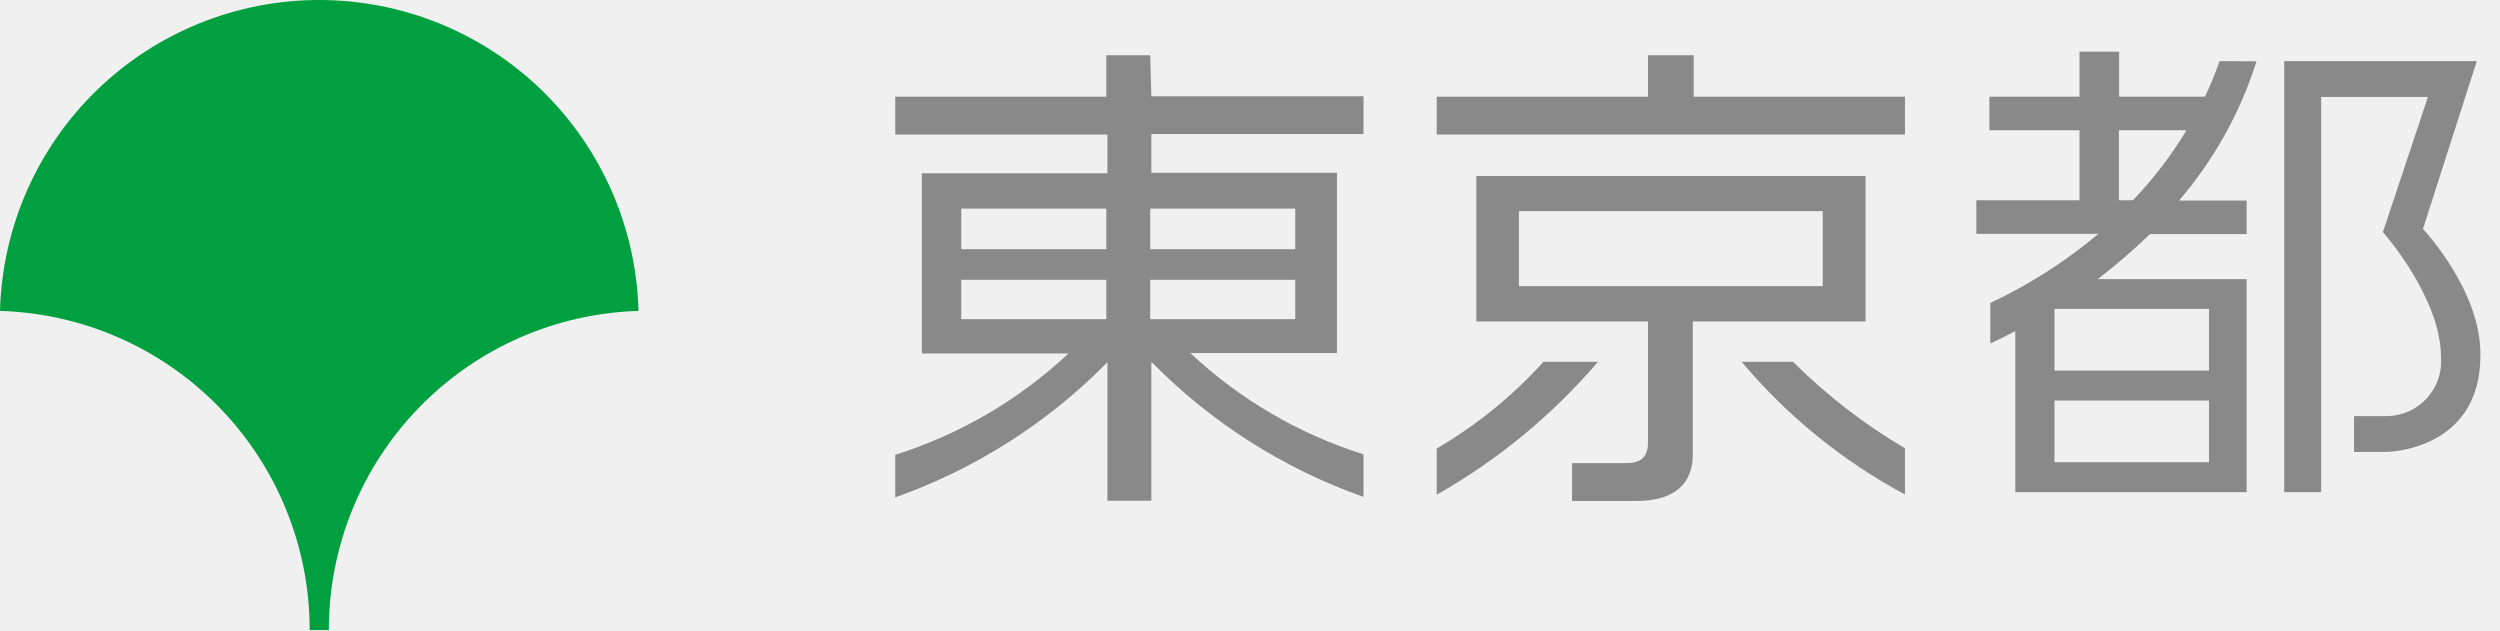
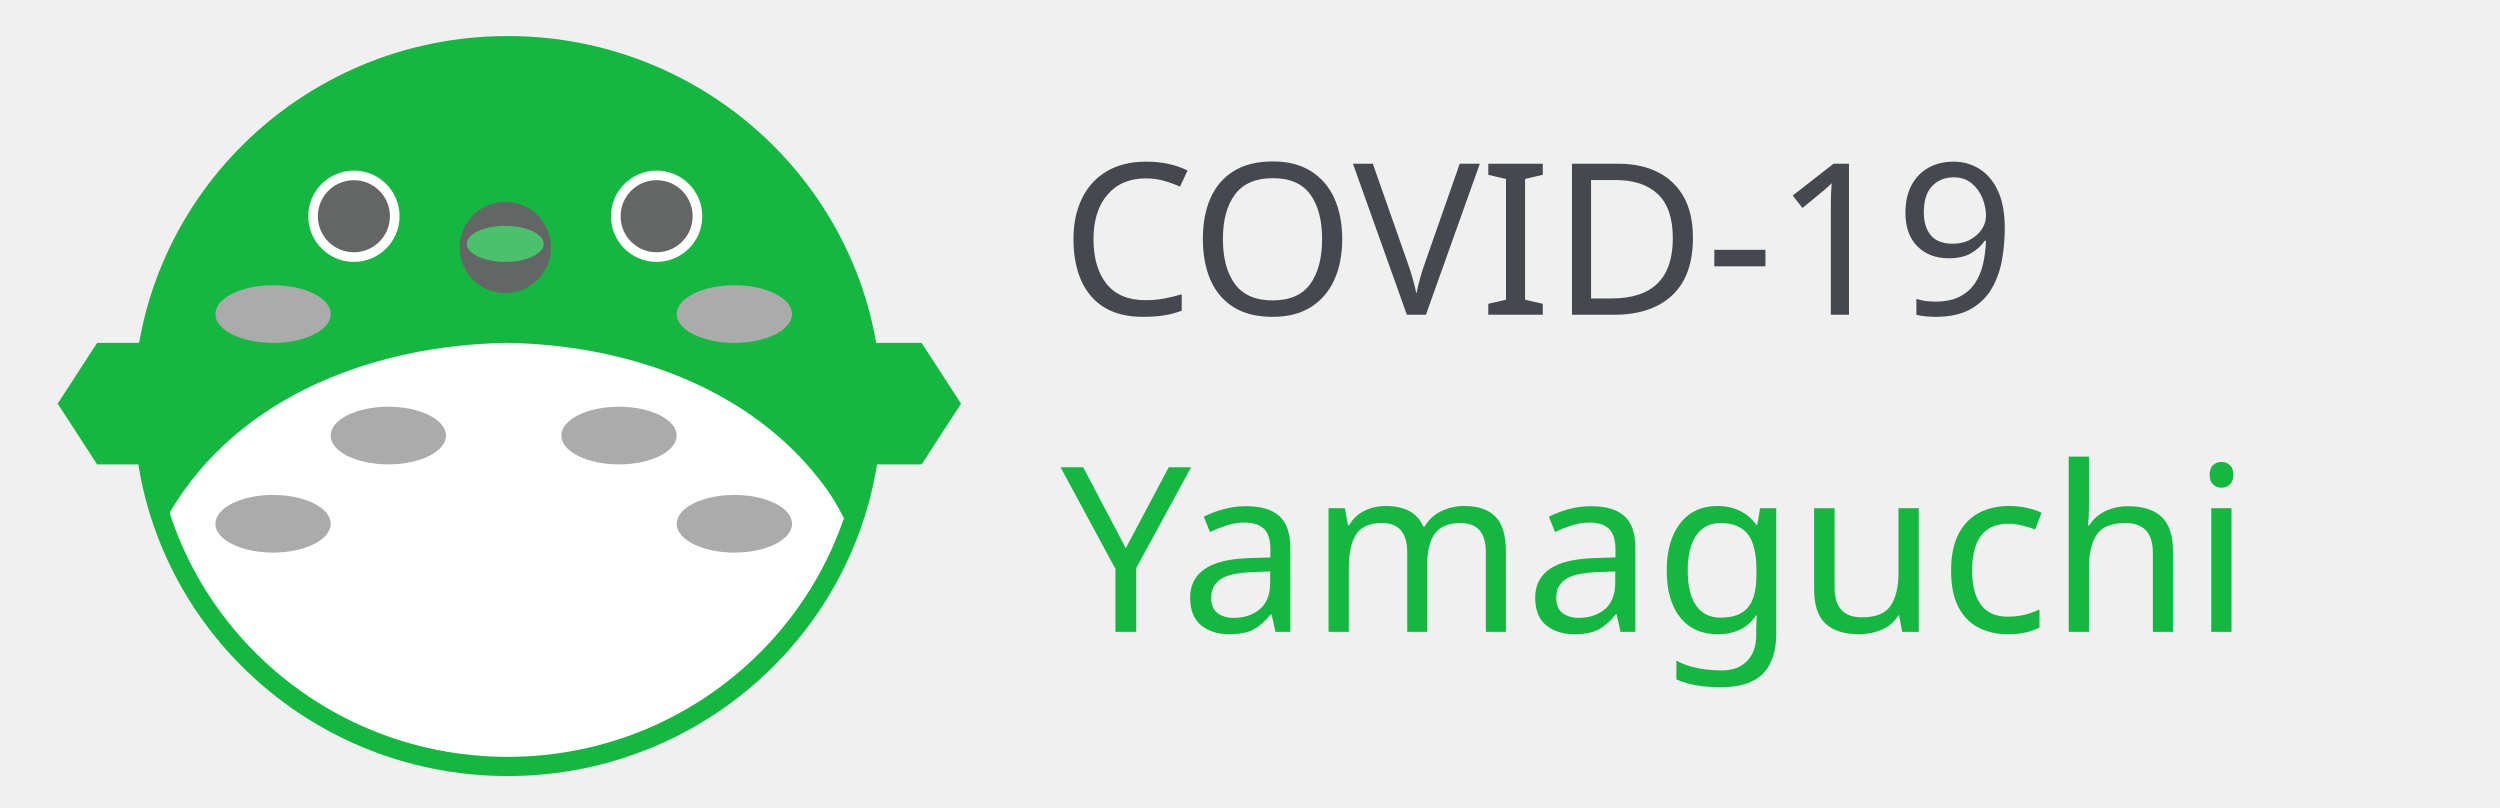
- <svg xmlns="http://www.w3.org/2000/svg" fill="none" height="28" viewBox="0 0 111 28" width="111">
-   <path d="m13.75 27.974h.85c-.002-3.687 1.433-7.229 4.001-9.874s6.064-4.187 9.749-4.296c-.098-3.694-1.635-7.204-4.282-9.783-2.648-2.578-6.197-4.021-9.893-4.021s-7.245 1.443-9.893 4.021c-2.648 2.578-4.184 6.088-4.282 9.783 3.685.109 7.182 1.65 9.749 4.296s4.002 6.188 4.001 9.874z" fill="#00a040" />
-   <g fill="#898989">
-     <path d="m51.07 2.453h-1.95v1.84h-9.37v1.68h9.42v1.72h-8.24v8h6.51c-2.193 2.058-4.822 3.596-7.69 4.5v1.89c3.554-1.26 6.776-3.311 9.42-6v6.15h1.95v-6.17c2.643 2.691 5.864 4.743 9.42 6v-1.89c-2.869-.903-5.498-2.441-7.69-4.5h6.51v-8h-8.24v-1.72h9.42v-1.68h-9.42zm-8.39 6.81h6.44v1.8h-6.44zm0 3.16h6.44v1.75h-6.44zm14.83 1.75h-6.44v-1.75h6.44zm0-4.91v1.8h-6.44v-1.8z" />
-     <path d="m68.53 16.064c-1.374 1.518-2.972 2.817-4.74 3.85v2.05c2.711-1.536 5.134-3.533 7.16-5.9z" />
-     <path d="m79.61 16.064h-2.28c2.02 2.407 4.481 4.406 7.25 5.89v-2.05c-1.812-1.066-3.481-2.356-4.97-3.84z" />
-     <path d="m80.93 14.274h1.9v-6.46h-17.28v6.46h7.62v5.38c0 .71-.39.91-1 .91h-2.37v1.68h2.85c1.77 0 2.51-.83 2.51-2.06v-5.91zm-13.49-4.9h13.49v3.33h-13.49z" />
-     <path d="m75.2 2.453h-2.03v1.84h-9.38v1.68h20.79v-1.68h-9.38z" />
-     <path d="m107.58 10.164 2.39-7.45h-8.55v19.14h1.64v-17.55h4.74l-2 6s2.58 2.89 2.58 5.56c.025.332-.019.666-.129.981-.11.315-.283.603-.509.848-.226.245-.5.441-.805.575-.305.135-.634.205-.967.207h-1.45v1.59h1.4s4.21 0 4.21-4.29c.04-2.87-2.55-5.61-2.55-5.61z" />
-     <path d="m98.55 2.713c-.188.538-.405 1.065-.65 1.58h-3.81v-2h-1.76v2h-4v1.49h4v3.11h-4.58v1.49h5.42c-1.461 1.226-3.075 2.258-4.8 3.07v1.8c.35-.17.73-.35 1.11-.55v7.15h10.27v-9.46h-6.61c.811-.622 1.585-1.29 2.32-2h4.29v-1.49h-3c1.551-1.807 2.722-3.909 3.44-6.18zm-.47 17.81h-6.86v-2.74h6.86zm0-4.07h-6.86v-2.74h6.86zm-4-7.56v-3.11h3c-.675 1.122-1.474 2.165-2.38 3.11z" />
+ <svg xmlns="http://www.w3.org/2000/svg" version="1.1" x="0" y="0" width="520.267" height="168" viewBox="0, 0, 520.267, 168">
+   <g id="レイヤー_1">
+     <text transform="matrix(1, 0, 0, 1, 376.487, 84)">
+       <tspan x="-155.78" y="-18.5" font-family="Avenir-Black" font-size="44" fill="#45494F">COVID-19</tspan>
+       <tspan x="-155.78" y="47.5" font-family="Avenir-Black" font-size="48" fill="#14B840">Yamaguchi</tspan>
+     </text>
+     <path d="M105.147,158.5 C63.173,158.5 29.147,125.145 29.147,84 C29.147,42.855 63.173,9.5 105.147,9.5 C147.12,9.5 181.147,42.855 181.147,84 C181.147,125.145 147.12,158.5 105.147,158.5 z" fill="#14B840" />
+     <path d="M20.207,96.642 L12,84 L20.207,71.358 L36.62,71.358 L44.826,84 L36.62,96.642 z" fill="#14B840" />
+     <path d="M105.146,71.358 C129.175,71.614 154.732,79.924 170.144,99.317 C173.498,103.538 173.975,104.837 176.562,109.529 C164.386,139.81 137.636,157.694 105.146,158.5 C78.969,158.359 54.007,145.002 40.149,122.631 C36.794,117.215 36.247,115.383 33.731,109.529 C47.421,83.192 76.768,71.905 105.146,71.358 z" fill="#FFFFFF" />
+     <path d="M73.647,54.5 C68.4,54.5 64.147,50.247 64.147,45 C64.147,39.753 68.4,35.5 73.647,35.5 C78.893,35.5 83.147,39.753 83.147,45 C83.147,50.247 78.893,54.5 73.647,54.5 z" fill="#FFFFFF" />
+     <path d="M136.647,54.5 C131.4,54.5 127.147,50.247 127.147,45 C127.147,39.753 131.4,35.5 136.647,35.5 C141.893,35.5 146.147,39.753 146.147,45 C146.147,50.247 141.893,54.5 136.647,54.5 z" fill="#FFFFFF" />
+     <path d="M105.147,61 C99.9,61 95.647,56.747 95.647,51.5 C95.647,46.253 99.9,42 105.147,42 C110.393,42 114.647,46.253 114.647,51.5 C114.647,56.747 110.393,61 105.147,61 z" fill="#646565" />
+     <path d="M73.647,52.5 C69.504,52.5 66.147,49.142 66.147,45 C66.147,40.858 69.504,37.5 73.647,37.5 C77.789,37.5 81.147,40.858 81.147,45 C81.147,49.142 77.789,52.5 73.647,52.5 z" fill="#646565" />
+     <path d="M136.647,52.5 C132.504,52.5 129.147,49.142 129.147,45 C129.147,40.858 132.504,37.5 136.647,37.5 C140.789,37.5 144.147,40.858 144.147,45 C144.147,49.142 140.789,52.5 136.647,52.5 z" fill="#646565" />
+     <path d="M105.147,54.5 C100.728,54.5 97.147,52.821 97.147,50.75 C97.147,48.679 100.728,47 105.147,47 C109.565,47 113.147,48.679 113.147,50.75 C113.147,52.821 109.565,54.5 105.147,54.5 z" fill="#4AC16A" />
+     <path d="M175.38,96.642 L167.174,84 L175.38,71.358 L191.793,71.358 L200,84 L191.793,96.642 z" fill="#14B840" />
+     <path d="M105.647,159.5 C63.769,159.5 29.82,125.921 29.82,84.5 C29.82,43.079 63.769,9.5 105.647,9.5 C147.524,9.5 181.473,43.079 181.473,84.5 C181.473,125.921 147.524,159.5 105.647,159.5 z" fill-opacity="0" stroke="#14B840" stroke-width="4" />
+     <path d="M56.826,115 C50.199,115 44.826,112.314 44.826,109 C44.826,105.686 50.199,103 56.826,103 C63.454,103 68.826,105.686 68.826,109 C68.826,112.314 63.454,115 56.826,115 z" fill="#ABABAB" />
+     <path d="M80.813,96.642 C74.185,96.642 68.813,93.956 68.813,90.642 C68.813,87.329 74.185,84.642 80.813,84.642 C87.44,84.642 92.813,87.329 92.813,90.642 C92.813,93.956 87.44,96.642 80.813,96.642 z" fill="#ABABAB" />
+     <path d="M128.813,96.642 C122.185,96.642 116.813,93.956 116.813,90.642 C116.813,87.329 122.185,84.642 128.813,84.642 C135.44,84.642 140.813,87.329 140.813,90.642 C140.813,93.956 135.44,96.642 128.813,96.642 z" fill="#ABABAB" />
+     <path d="M152.826,115 C146.199,115 140.826,112.314 140.826,109 C140.826,105.686 146.199,103 152.826,103 C159.454,103 164.826,105.686 164.826,109 C164.826,112.314 159.454,115 152.826,115 z" fill="#ABABAB" />
+     <path d="M56.826,71.358 C50.199,71.358 44.826,68.671 44.826,65.358 C44.826,62.044 50.199,59.358 56.826,59.358 C63.454,59.358 68.826,62.044 68.826,65.358 C68.826,68.671 63.454,71.358 56.826,71.358 z" fill="#ABABAB" />
+     <path d="M152.826,71.358 C146.199,71.358 140.826,68.671 140.826,65.358 C140.826,62.044 146.199,59.358 152.826,59.358 C159.454,59.358 164.826,62.044 164.826,65.358 C164.826,68.671 159.454,71.358 152.826,71.358 z" fill="#ABABAB" />
  </g>
</svg>
